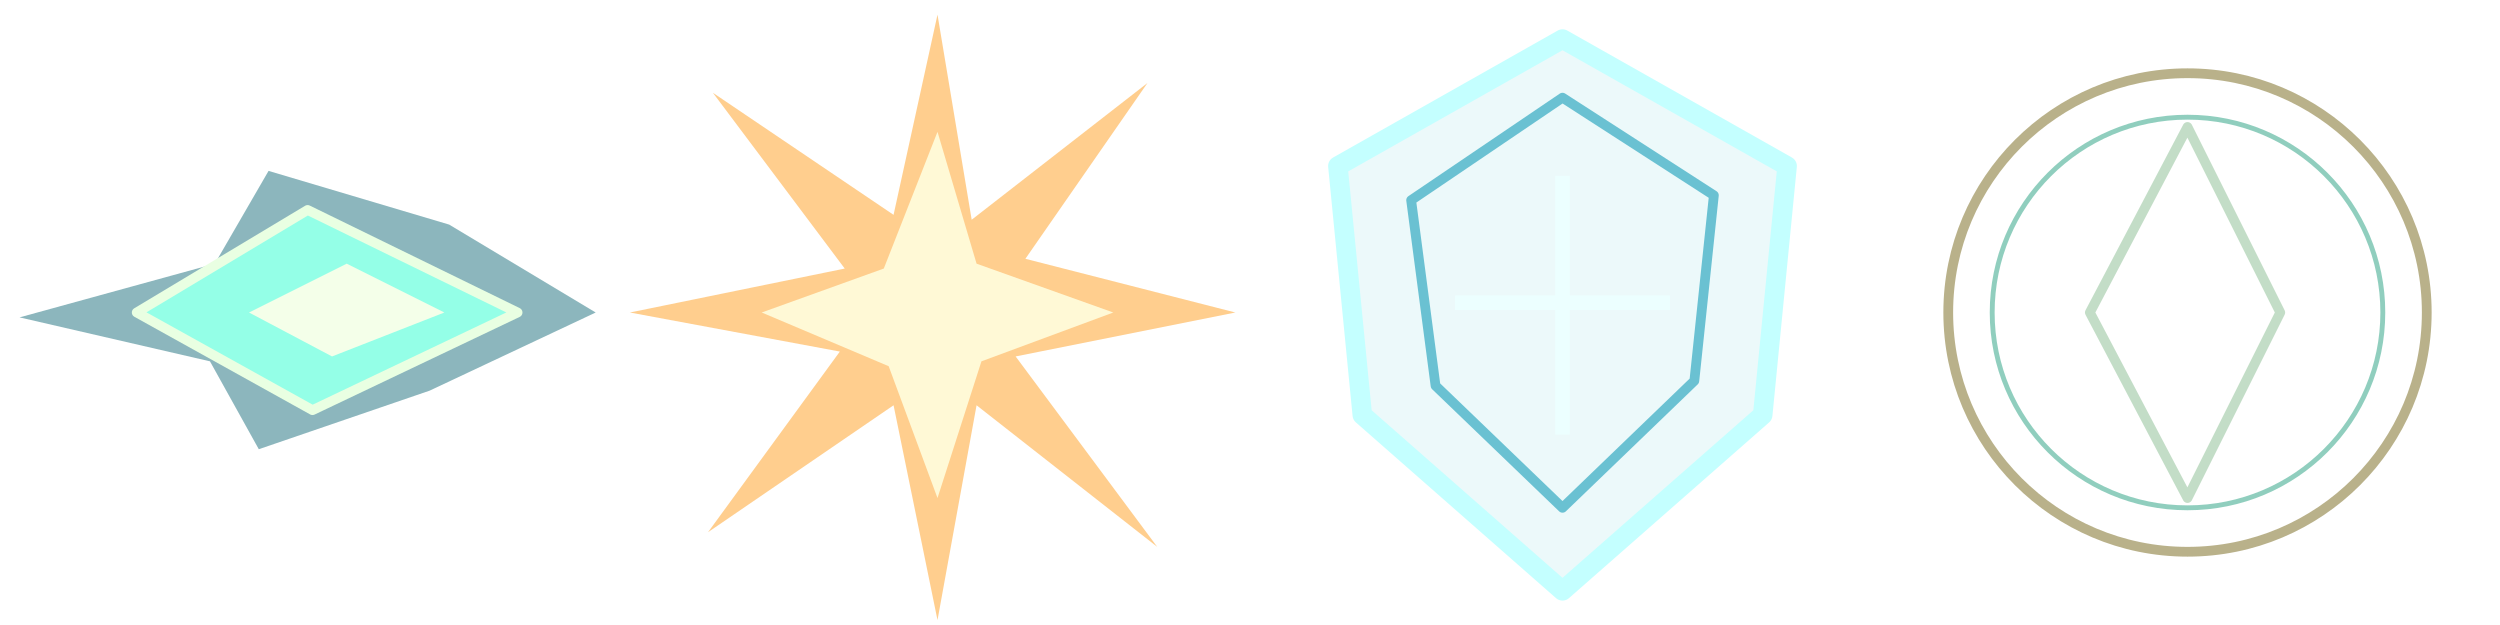
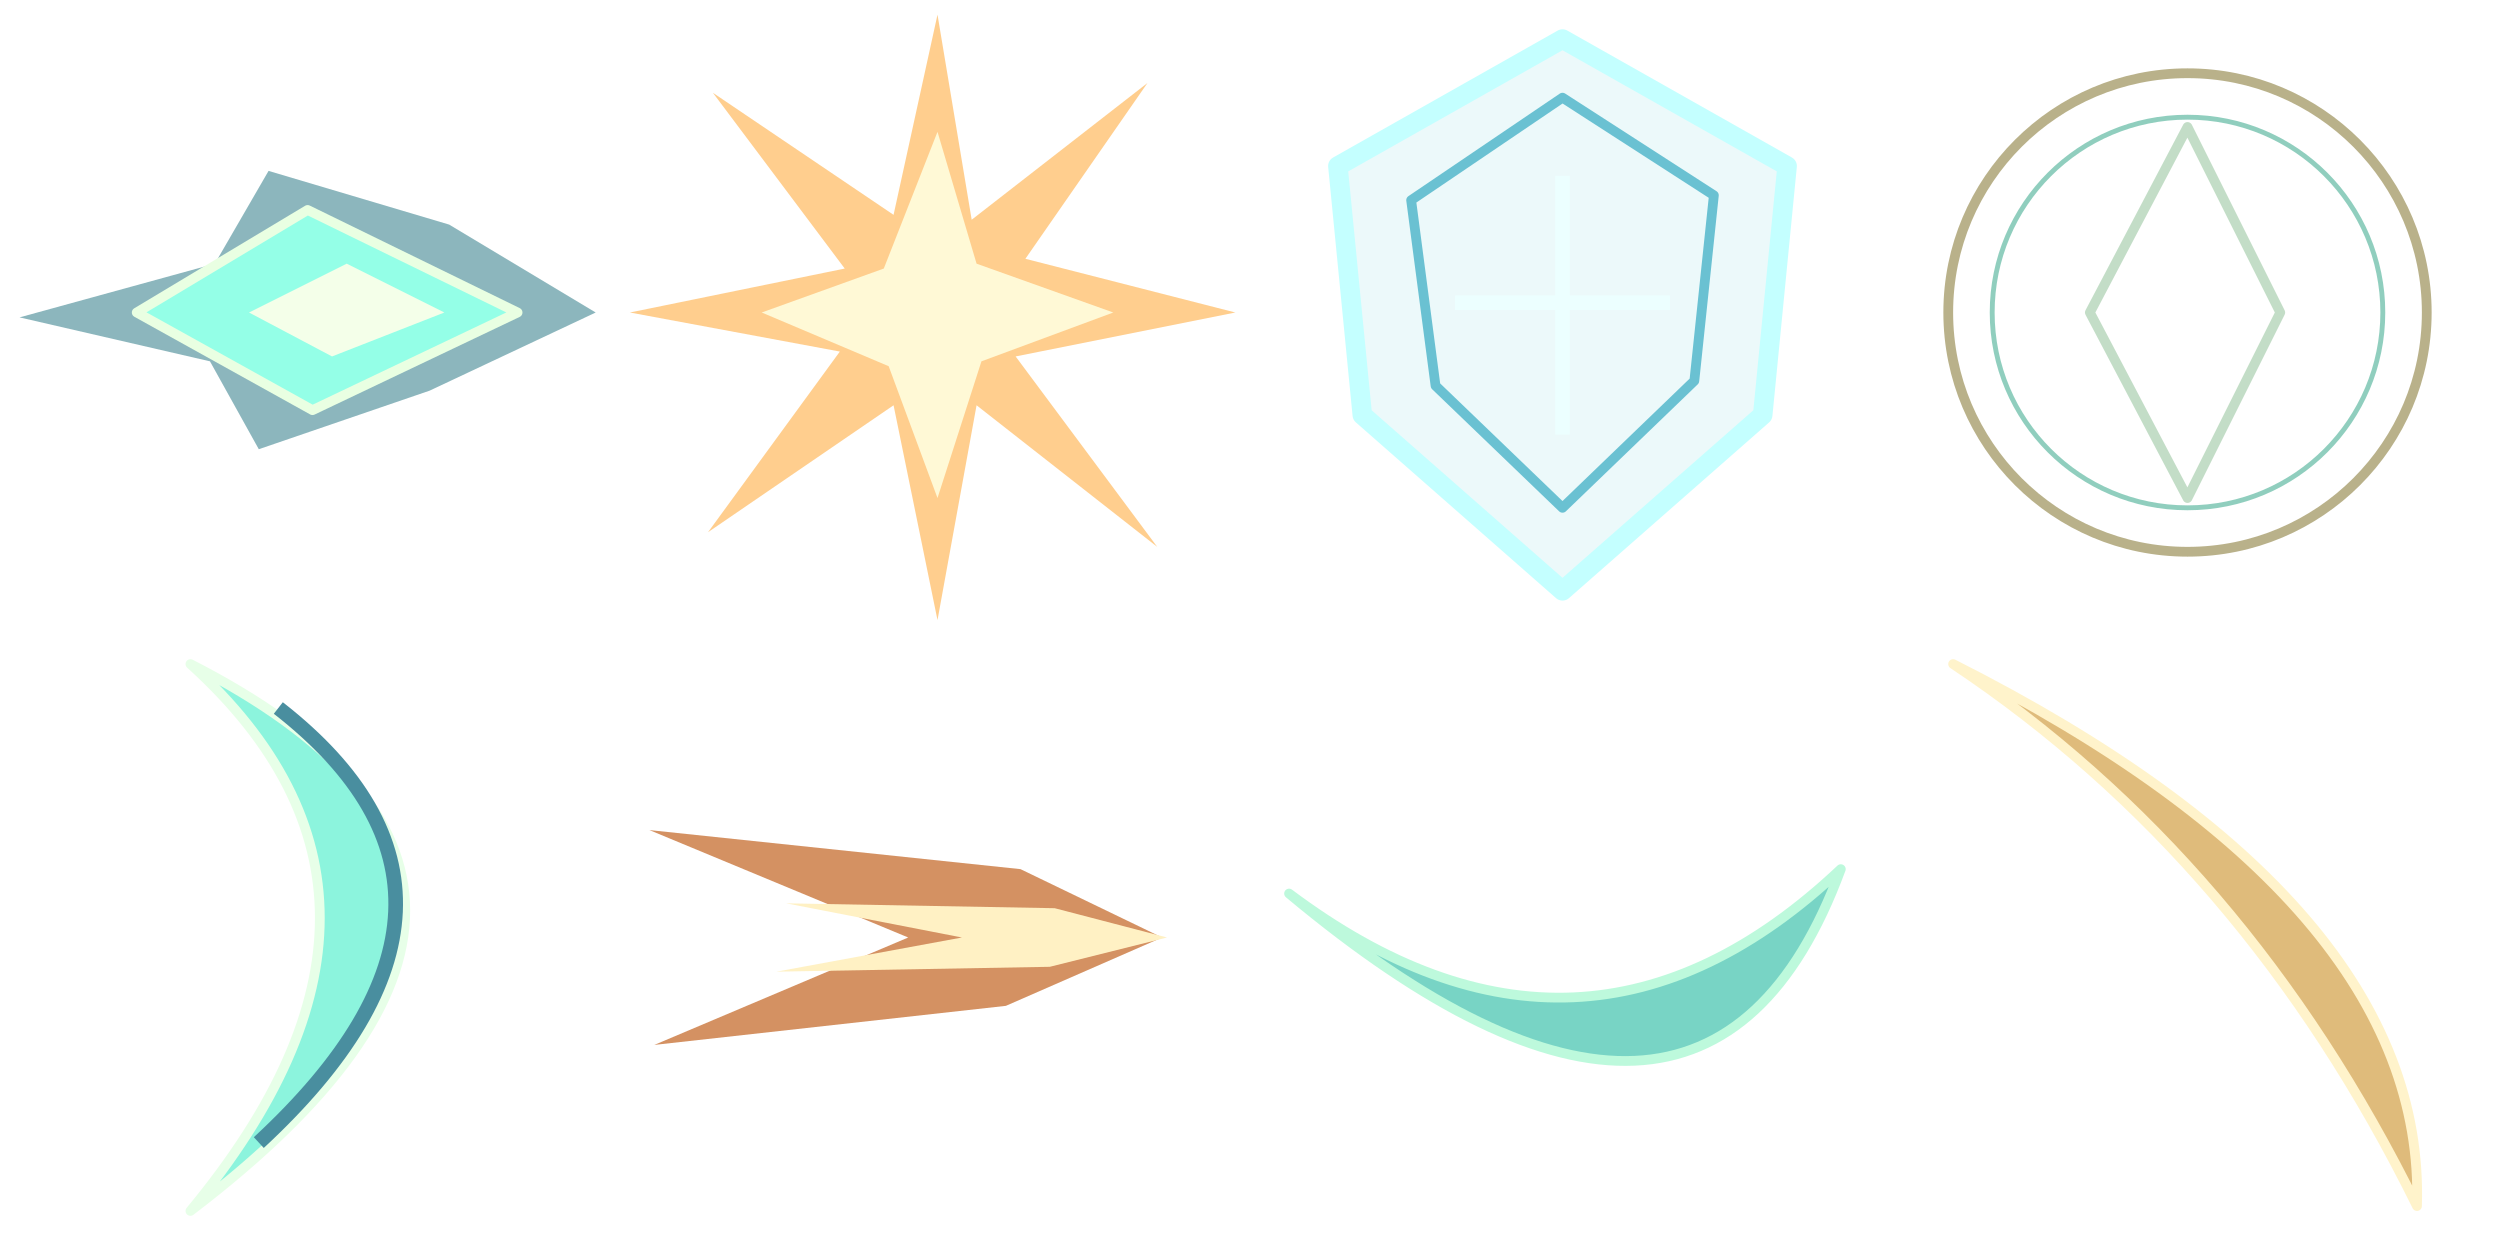
- <svg xmlns="http://www.w3.org/2000/svg" width="512" height="128" viewBox="0 0 512 128">
+ <svg xmlns="http://www.w3.org/2000/svg" width="512" height="256" viewBox="0 0 512 256">
  <path d="M4 65L44 54 55 35 92 46 122 64 88 80 53 92 43 74Z" fill="#29778388" stroke="none" stroke-width="1" stroke-linejoin="round" />
  <path d="M28 64L63 43 106 64 64 84Z" fill="#94ffe7" stroke="#e9ffe2" stroke-width="2" stroke-linejoin="round" />
  <path d="M51 64L71 54 91 64 68 73Z" fill="#f4ffe9" stroke="none" stroke-width="1" stroke-linejoin="round" />
  <g transform="translate(128 0)">
    <path d="M64 3L71 45 107 17 82 53 125 64 80 73 109 112 72 83 64 127 55 83 17 109 44 72 1 64 45 55 18 19 55 44Z" fill="#ffce8e" stroke="none" stroke-width="1" stroke-linejoin="round" />
    <path d="M64 27L72 54 100 64 73 74 64 102 54 75 28 64 53 55Z" fill="#fff9d6" stroke="none" stroke-width="1" stroke-linejoin="round" />
  </g>
  <g transform="translate(256 0)">
    <path d="M64 8L110 34 105 85 64 121 23 85 18 34Z" fill="#71d8dc22" stroke="#c4ffff" stroke-width="4" stroke-linejoin="round" />
    <path d="M64 20L95 40 91 78 64 104 38 79 33 41Z" fill="none" stroke="#6ac1d2" stroke-width="2" stroke-linejoin="round" />
    <path d="M64 36v53M42 62h44" fill="none" stroke="#ecffff" stroke-width="3" stroke-linejoin="round" />
  </g>
  <g transform="translate(384 0)">
    <circle cx="64" cy="64" r="49" fill="none" stroke="#b9b18a" stroke-width="2" />
    <circle cx="64" cy="64" r="40" fill="none" stroke="#90cebe" stroke-width="1" />
    <path d="M64 26L83 64 64 102 44 64Z" fill="none" stroke="#c3ddc7" stroke-width="2" stroke-linejoin="round" />
  </g>
+   <g transform="translate(0 128)">
+     <path d="M39 8Q127 53 39 120Q92 56 39 8Z" fill="#8cf4dd" stroke="#e7ffe8" stroke-width="2" stroke-linejoin="round" />
+     <path d="M57 17Q107 56 53 106" fill="none" stroke="#498e9f" stroke-width="3" stroke-linejoin="round" />
+   </g>
+   <g transform="translate(128 128)">
+     <path d="M5 42L81 50 110 64 78 78 6 86 58 64Z" fill="#d49162" stroke="none" stroke-width="1" stroke-linejoin="round" />
+     <path d="M33 57L88 58 111 64 87 70 31 71 69 64Z" fill="#fff1c4" stroke="none" stroke-width="1" stroke-linejoin="round" />
+   </g>
+   <g transform="translate(256 128)">
+     <path d="M8 55Q68 100 121 50Q93 126 8 55Z" fill="#78d4c5" stroke="#bdf9dc" stroke-width="2" stroke-linejoin="round" />
+   </g>
+   <g transform="translate(384 128)">
+     <path d="M16 8Q113 57 111 119Q76 48 16 8Z" fill="#dfbb7b" stroke="#fff3cb" stroke-width="2" stroke-linejoin="round" />
+   </g>
</svg>
